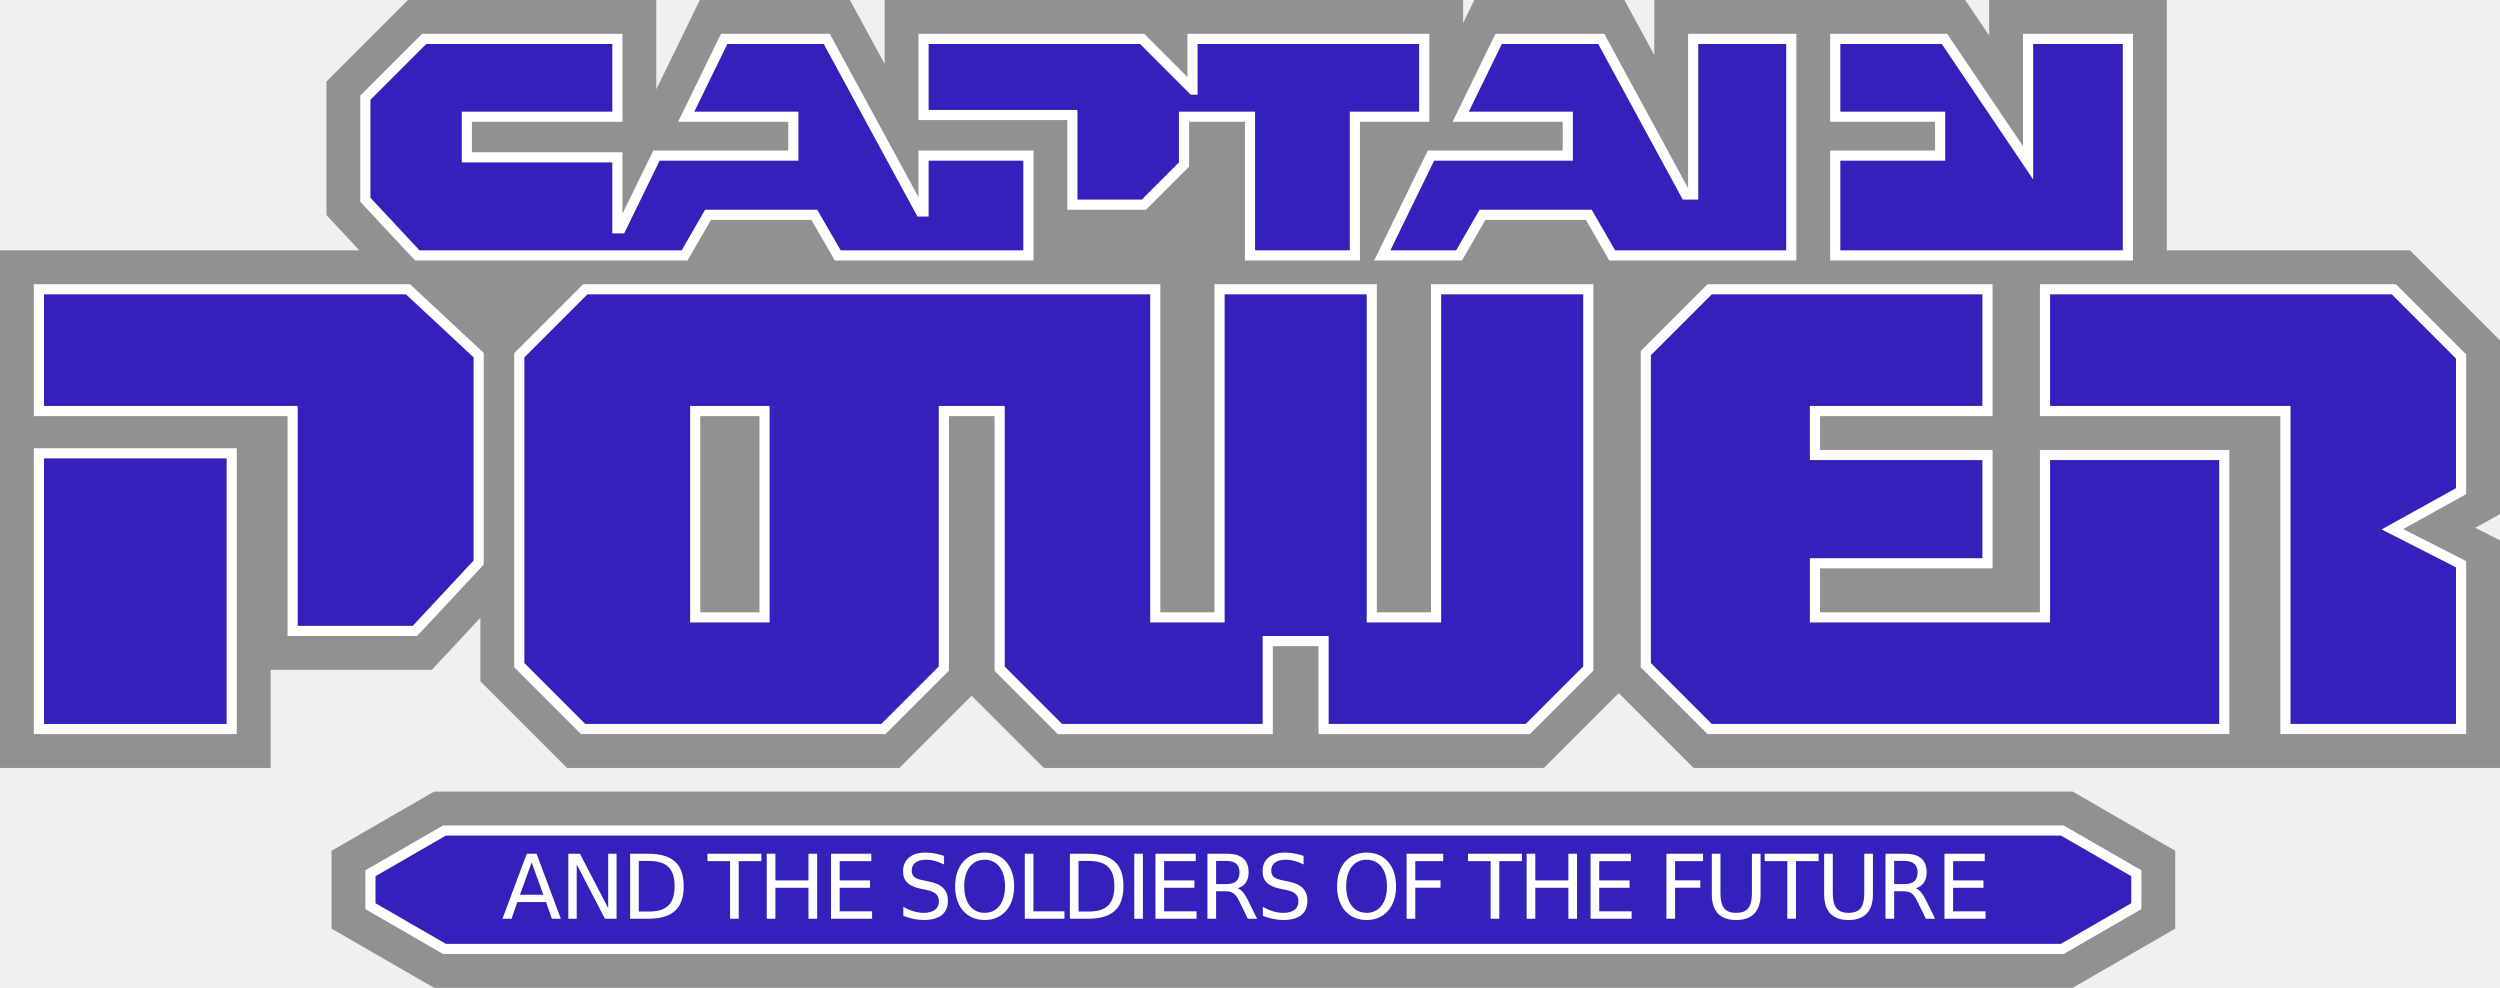
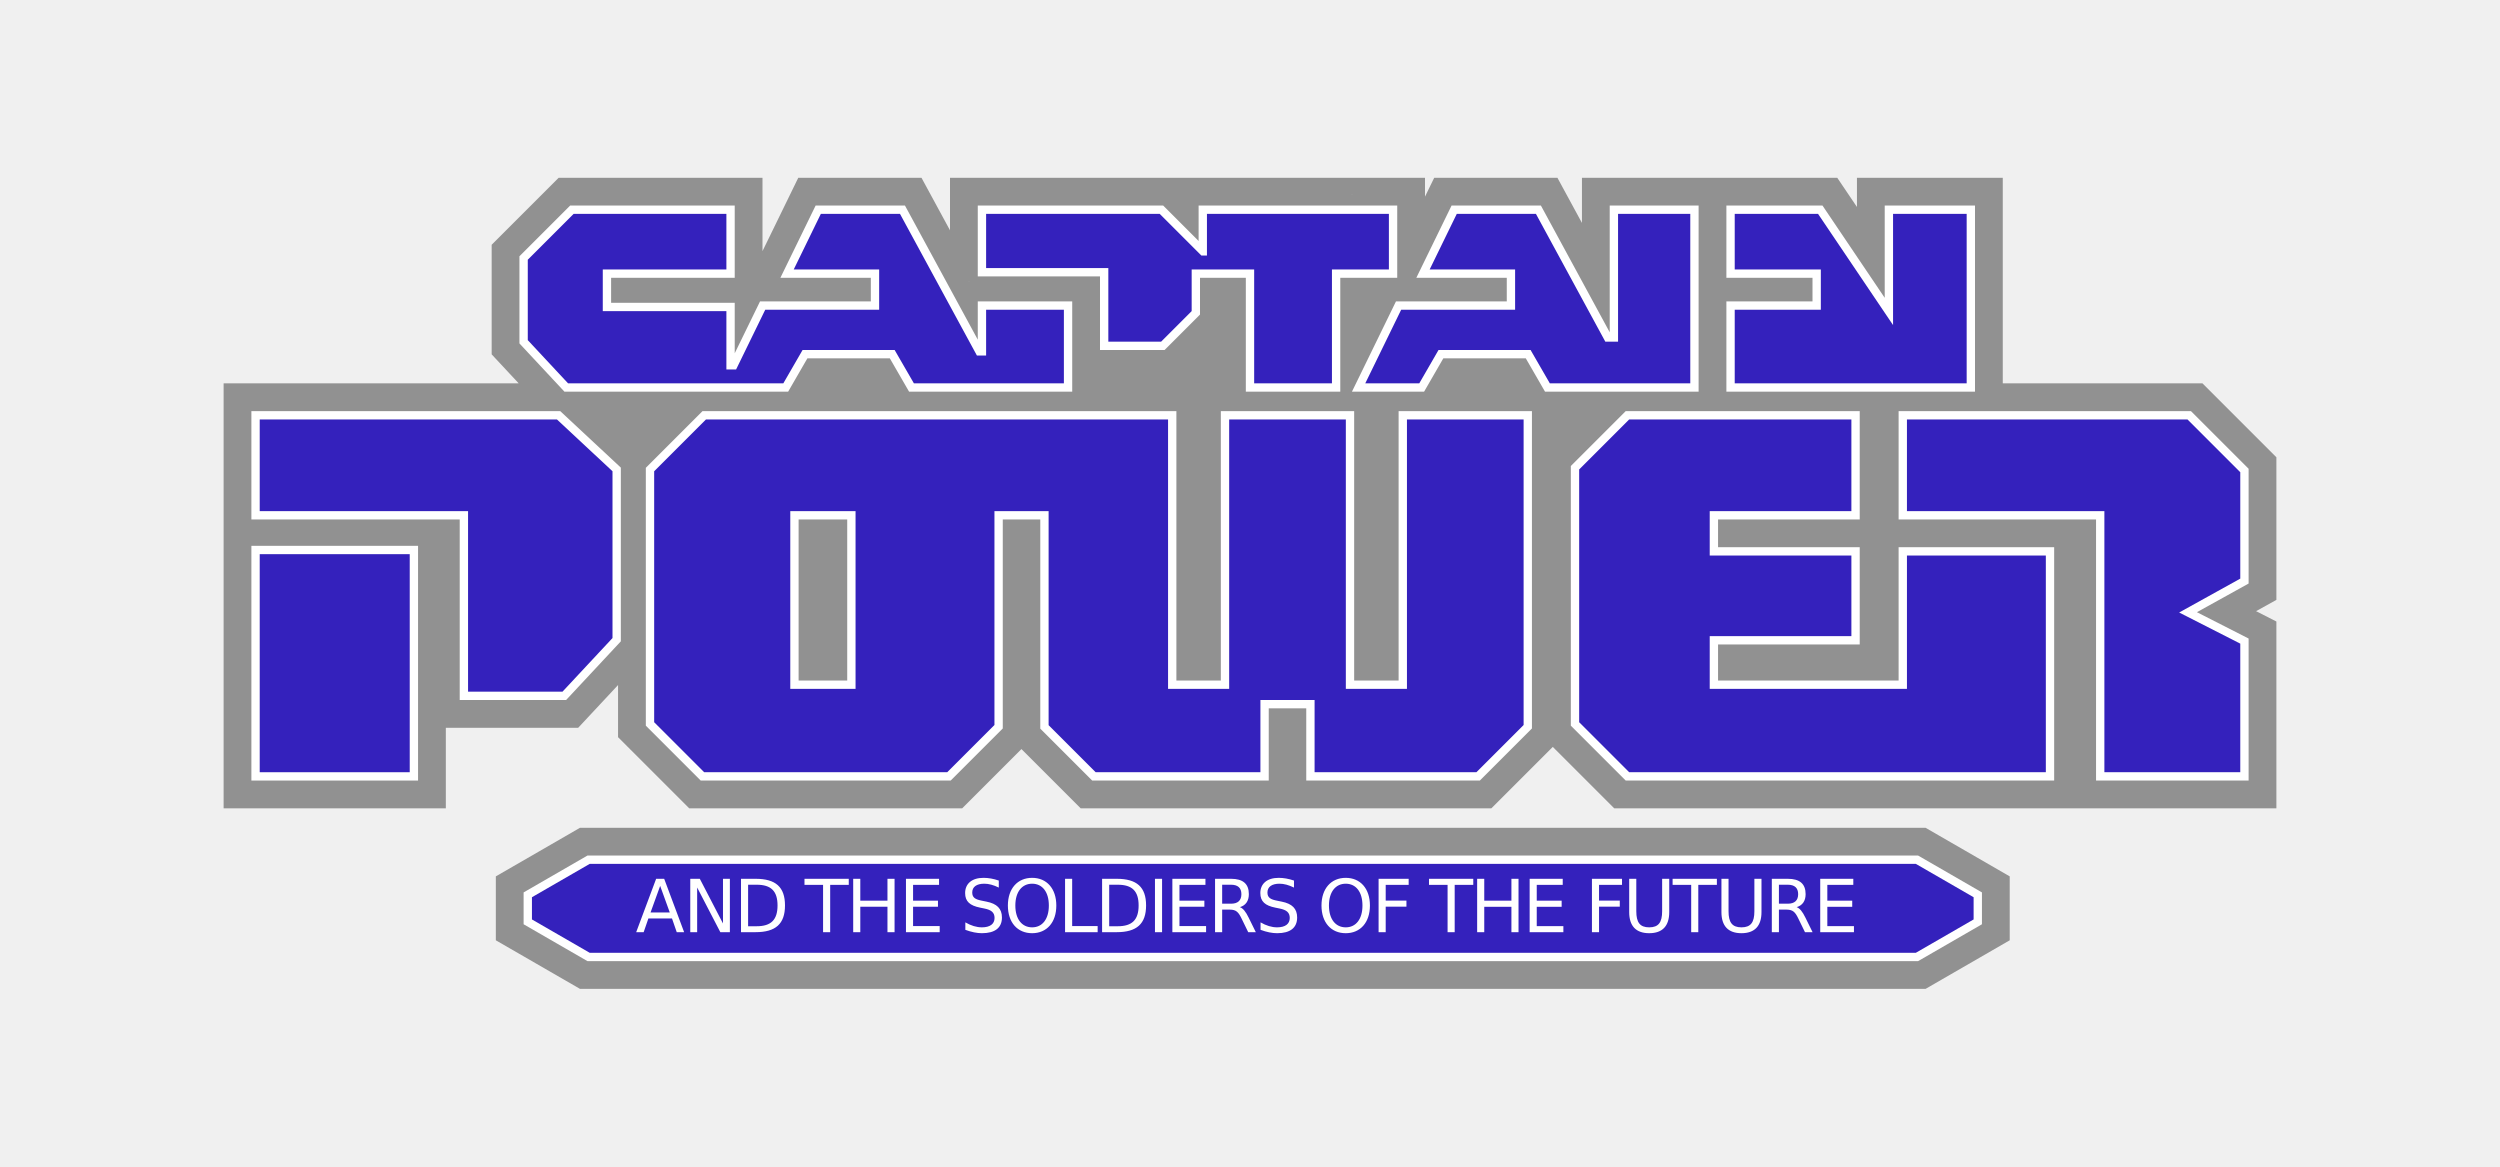
- <svg xmlns="http://www.w3.org/2000/svg" width="739.001mm" height="291.999mm" viewBox="0 0 739.001 291.999" version="1.1" id="svg1" xml:space="preserve">
+ <svg xmlns="http://www.w3.org/2000/svg" width="900mm" height="420mm" viewBox="0 0 900 420" version="1.1" id="svg1" xml:space="preserve">
  <defs id="defs1">
    <marker id="DistanceX" orient="auto" refX="0" refY="0" style="overflow:visible">
      <path d="M 3,-3 -3,3 M 0,-5 V 5" style="stroke:#000000;stroke-width:0.5" id="path1" />
    </marker>
    <pattern id="Hatch" patternUnits="userSpaceOnUse" width="8" height="8" x="0" y="0">
      <path d="M8 4 l-4,4" stroke="#000000" stroke-width="0.25" linecap="square" id="path2" />
      <path d="M6 2 l-4,4" stroke="#000000" stroke-width="0.25" linecap="square" id="path3" />
      <path d="M4 0 l-4,4" stroke="#000000" stroke-width="0.25" linecap="square" id="path4" />
    </pattern>
    <symbol id="*Model_Space" />
    <symbol id="*Paper_Space" />
    <symbol id="*Paper_Space0" />
  </defs>
-   <text xml:space="preserve" style="font-weight:bold;font-size:26.096px;line-height:0;font-family:'Adobe Fan Heiti Std';-inkscape-font-specification:'Adobe Fan Heiti Std Bold';text-align:start;letter-spacing:0px;word-spacing:0px;writing-mode:lr-tb;direction:ltr;text-anchor:start;display:none;fill:#3421bc;fill-opacity:1;stroke:none;stroke-width:23.672;stroke-linecap:square;stroke-linejoin:round;stroke-miterlimit:0.5;stroke-opacity:1;paint-order:fill markers stroke" x="149.828" y="268.853" id="text7" transform="scale(0.9899529,1.010149)">
-     <tspan id="tspan7" style="font-style:normal;font-variant:normal;font-weight:500;font-stretch:normal;font-family:'Prima Sans';-inkscape-font-specification:'Prima Sans Medium';fill:#ffffff;stroke-width:23.672" x="-0.477" y="-0.468">AND THE SOLDIERS OF THE FUTURE</tspan>
+   <text xml:space="preserve" style="font-weight:bold;font-size:26.096px;line-height:0;font-family:'Adobe Fan Heiti Std';-inkscape-font-specification:'Adobe Fan Heiti Std Bold';text-align:start;letter-spacing:0px;word-spacing:0px;writing-mode:lr-tb;direction:ltr;text-anchor:start;display:none;fill:#3421bc;fill-opacity:1;stroke:none;stroke-width:23.672;stroke-linecap:square;stroke-linejoin:round;stroke-miterlimit:0.5;stroke-opacity:1;paint-order:fill markers stroke" x="231.145" y="332.211" id="text7" transform="scale(0.9899529,1.010149)">
+     <tspan id="tspan7" style="font-style:normal;font-variant:normal;font-weight:500;font-stretch:normal;font-family:'Prima Sans';-inkscape-font-specification:'Prima Sans Medium';fill:#ffffff;stroke-width:23.672" x="0" y="29.699">AND THE SOLDIERS OF THE FUTURE</tspan>
  </text>
-   <g id="g6" style="display:inline" transform="translate(-0.47241,-0.4724136)">
+   <g id="g6" style="display:inline" transform="translate(80.02718,63.52811)">
    <path id="path323" style="display:inline;fill:#919191;fill-opacity:1;stroke:none;stroke-width:0.945;stroke-linecap:round" d="m 128.774,234.472 -30.301,17.495 v 23.01 l 30.301,17.494 h 484.398 l 30.3,-17.494 v -23.01 l -30.3,-17.495 z" />
    <path id="path45" style="display:inline;fill:#919191;fill-opacity:1;stroke:none;stroke-width:0.945;stroke-linecap:round" d="M 432.972,0.472 H 261.972 V 19.38 L 251.706,0.472 H 207.349 L 194.473,26.874 V 0.472 H 121.088 L 96.973,24.588 v 39.456 l 9.725,10.429 m 0,0 H 0.472 V 227.472 h 80 v -29 h 47.653 l 14.347,-15.386 v 18.771 l 25.615,25.615 h 98.271 l 21.331,-21.332 21.333,21.332 h 147.836 l 22.114,-22.115 22.117,22.115 h 238.384 v -67.257 l -7.313,-3.727 7.313,-4.054 V 101.088 L 712.856,74.472 H 640.971 V 0.472 H 588.473 V 10.98 L 581.385,0.472 H 489.474 V 16.73 L 480.645,0.472 h -44.357 l -3.315,6.797 V 0.472" />
  </g>
-   <g id="g5" style="display:inline" transform="translate(-0.47241,-0.4724136)">
+   <g id="g5" style="display:inline" transform="translate(80.02718,63.52811)">
    <path id="path331" style="display:inline;fill:#ffffff;fill-opacity:1;stroke:none;stroke-width:0.945;stroke-linecap:round" d="m 131.453,244.473 -22.981,13.268 v 11.464 l 22.981,13.269 H 610.491 l 22.982,-13.269 v -11.464 l -22.982,-13.268 z" />
    <path id="path49" style="display:inline;fill:#ffffff;fill-opacity:1;stroke:none;stroke-width:0.945;stroke-linecap:round" d="M 70.472,217.472 V 132.972 H 10.473 v 84.5 z" />
    <path id="path57" style="display:inline;fill:#ffffff;fill-opacity:1;stroke:none;stroke-width:0.945;stroke-linecap:round" d="M 121.654,84.472 H 10.473 v 39 h 75 v 65 h 38.305 l 19.696,-21.121 v -62.533 z" />
    <path d="m 172.88,84.472 -20.408,20.408 v 92.835 l 19.757,19.757 H 262.215 L 280.971,198.715 v -75.242 h 13.502 v 75.309 l 18.69,18.691 h 63.558 v -26 h 13.502 v 26 H 452.715 L 471.471,198.715 V 84.472 h -47.998 V 181.472 H 407.471 V 84.472 h -47.998 V 181.472 H 343.472 V 84.472 Z m 34.592,39 h 17.5 v 58 h -17.5 z" style="display:inline;fill:#ffffff;stroke-width:0.945;stroke-linecap:round" id="path5" />
    <path id="path98" style="display:inline;fill:#ffffff;fill-opacity:1;stroke:none;stroke-width:0.945;stroke-linecap:round" d="m 485.473,104.23 v 93.485 l 19.756,19.757 h 154.242 V 133.472 h -55.999 v 48 H 538.472 V 168.473 H 589.473 V 133.472 h -51.001 v -10 H 589.473 V 84.472 h -84.243 z" />
    <path id="path108" style="display:inline;fill:#ffffff;fill-opacity:1;stroke:none;stroke-width:0.945;stroke-linecap:round" d="m 674.55,123.472 v 94 h 54.922 V 166.344 l -18.611,-9.483 18.611,-10.316 V 105.23 L 708.715,84.472 H 603.472 v 39 z" />
    <path id="path132" style="display:inline;fill:#ffffff;fill-opacity:1;stroke:none;stroke-width:0.945;stroke-linecap:round" d="m 139.972,45.473 v -9 m 0,0 h 44.5 V 10.472 H 125.23 L 106.972,28.73 v 31.375 l 16.196,17.368 h 80.536 l 6.928,-12 h 29.68 l 6.927,12 h 58.732 V 44.972 h -33.999 v 13.782 L 245.758,10.472 h -32.16 l -12.681,26 h 32.556 v 8.5 h -39.888 l -9.112,18.682 V 45.473 h -44.5" />
    <path id="path148" style="display:inline;fill:#ffffff;fill-opacity:1;stroke:none;stroke-width:0.945;stroke-linecap:round" d="m 339.214,62.473 12.758,-12.757 v -13.243 h 16.499 v 41 h 34.002 V 36.472 h 20.5 V 10.472 h -71.501 V 23.23 L 338.714,10.472 h -66.741 v 25.5 h 44 v 26.5 z" />
    <path id="path163" style="display:inline;fill:#ffffff;fill-opacity:1;stroke:none;stroke-width:0.945;stroke-linecap:round" d="m 422.524,44.972 -15.851,32.5 h 25.971 l 6.927,-12 h 29.681 l 6.927,12 h 55.295 V 10.472 H 499.472 V 56.105 L 474.697,10.472 h -32.16 l -12.681,26 h 32.557 v 8.5 z" />
    <path id="path174" style="display:inline;fill:#ffffff;fill-opacity:1;stroke:none;stroke-width:0.945;stroke-linecap:round" d="m 572.474,36.472 v 8.5 H 541.472 v 32.5 h 89.501 V 10.472 H 598.471 V 43.689 L 576.067,10.472 H 541.472 v 26 z" />
  </g>
-   <g id="g7" transform="translate(-0.47241,-0.4724136)">
+   <g id="g7" transform="translate(80.02718,63.52811)">
    <path id="path339" style="display:inline;fill:#3421bc;fill-opacity:1;stroke:none;stroke-width:0.945;stroke-linecap:round" d="M 609.687,247.472 H 132.257 l -20.785,12 v 8 l 20.785,12 h 477.43 l 20.786,-12 v -8 z" />
    <path id="path178" style="display:inline;fill:#3421bc;fill-opacity:1;stroke:none;stroke-width:0.945;stroke-linecap:round" d="M 67.473,214.472 V 135.972 H 13.472 v 78.5 z" />
    <path id="path186" style="display:inline;fill:#3421bc;fill-opacity:1;stroke:none;stroke-width:0.945;stroke-linecap:round" d="m 122.473,185.472 18,-19.302 V 106.123 L 120.473,87.472 H 13.472 v 33 h 75 v 65 z" />
    <path d="m 174.123,87.473 -18.65,18.65 v 90.35 l 18,18 h 87.499 l 17.002,-17 v -77 h 19.5 v 77.067 l 16.933,16.934 h 59.315 v -26 h 19.502 v 26 h 58.248 l 17.002,-17 V 87.473 H 426.474 V 184.472 H 404.474 V 87.473 H 362.473 V 184.472 H 340.474 V 87.473 Z m 30.35,33 h 23.5 v 64 h -23.5 z" style="display:inline;fill:#3421bc;fill-opacity:1;stroke:none;stroke-width:0.945;stroke-linecap:round" id="path6" />
    <path id="path235" style="display:inline;fill:#3421bc;fill-opacity:1;stroke:none;stroke-width:0.945;stroke-linecap:round" d="m 535.472,136.473 h 51.001 v 29 h -51.001 v 19 h 71.001 v -48 h 50.001 v 78 H 506.473 l -18,-18 v -91 l 18,-18 h 79.999 v 33 h -51.001 v 16" />
    <path id="path245" style="display:inline;fill:#3421bc;fill-opacity:1;stroke:none;stroke-width:0.945;stroke-linecap:round" d="M 606.472,120.472 V 87.472 h 100.999 l 19,19 v 38.305 l -22,12.195 22,11.21 v 46.29 h -48.921 v -94 z" />
    <path id="path315" style="display:inline;fill:#3421bc;fill-opacity:1;stroke:none;stroke-width:0.945;stroke-linecap:round" d="m 184.972,69.472 10.486,-21.5 h 41.013 V 33.472 H 205.718 l 9.755,-20 h 28.5 l 27.691,51 h 3.31 v -16.5 h 27.998 v 26.5 h -53.999 l -6.929,-12 h -33.143 l -6.928,12 h -77.5 L 109.973,58.923 V 29.972 l 16.5,-16.5 h 55 v 20 h -44.5 v 15 h 44.5 v 21 z" />
    <path id="path289" style="display:inline;fill:#3421bc;fill-opacity:1;stroke:none;stroke-width:0.945;stroke-linecap:round" d="M 348.972,48.472 V 33.472 h 22.5 v 41 h 28.001 V 33.472 h 20.5 V 13.472 h -65.5 v 15 h -2 L 337.473,13.472 h -62.5 v 19.5 h 44 v 26.5 h 19 z" />
    <path id="path272" style="display:inline;fill:#3421bc;fill-opacity:1;stroke:none;stroke-width:0.945;stroke-linecap:round" d="M 502.473,59.472 V 13.472 h 26.001 v 61 H 477.911 L 470.982,62.473 h -33.142 l -6.929,12 h -19.439 l 12.925,-26.5 h 41.013 v -14.5 h -30.753 l 9.753,-20 h 28.501 l 24.977,46 h 4.585" />
    <path id="path256" style="display:inline;fill:#3421bc;fill-opacity:1;stroke:none;stroke-width:0.945;stroke-linecap:round" d="M 544.473,33.472 V 13.472 h 30.001 l 26.998,40.029 V 13.472 h 26.501 v 61 H 544.473 V 47.972 h 30.999 v -14.5 h -30.999" />
  </g>
-   <path style="font-weight:500;font-size:26.096px;line-height:0;font-family:'Prima Sans';-inkscape-font-specification:'Prima Sans Medium';letter-spacing:0px;word-spacing:0px;fill:#ffffff;stroke-width:23.672;stroke-linecap:square;stroke-linejoin:round;stroke-miterlimit:0.5;paint-order:fill markers stroke" d="m 155.712,252.364 -7.182,19.217 h 2.687 l 1.705,-4.93 h 8.499 l 1.705,4.93 h 2.661 l -7.182,-19.217 z m 1.447,2.557 3.462,9.569 h -6.924 z m 10.838,-2.557 v 19.217 h 2.48 v -16.08 l 8.344,16.08 h 3.436 v -19.217 h -2.48 v 16.08 l -8.344,-16.08 z m 18.266,0 v 19.217 h 5.244 c 7.259,0 10.592,-3.005 10.592,-9.622 0,-6.617 -3.333,-9.595 -10.592,-9.595 z m 2.558,2.135 h 3.074 c 5.193,0 7.518,2.293 7.518,7.46 0,5.167 -2.325,7.487 -7.518,7.487 h -3.074 z m 20.295,-2.135 v 2.188 h 6.691 v 17.029 h 2.558 v -17.029 h 6.691 v -2.188 z m 17.535,0 v 19.217 h 2.558 v -9.147 h 9.778 v 9.147 h 2.558 v -19.217 h -2.558 v 7.882 h -9.778 v -7.882 z m 18.998,0 v 19.217 h 12.142 v -2.188 h -9.584 v -6.959 h 8.964 v -2.188 h -8.964 v -5.694 h 9.352 v -2.188 z m 33.416,0.633 c -1.938,-0.659 -3.772,-0.975 -5.503,-0.975 -4.211,0 -6.614,2.135 -6.614,5.483 0,3.032 1.731,4.508 5.399,5.246 l 1.55,0.316 c 2.506,0.501 3.643,1.45 3.643,3.401 0,2.135 -1.602,3.374 -4.547,3.374 -1.938,0 -3.927,-0.606 -5.968,-1.793 v 2.689 c 2.196,0.817 4.211,1.213 5.968,1.213 4.753,0 7.208,-1.977 7.208,-5.668 0,-3.163 -1.808,-4.956 -5.554,-5.694 l -1.55,-0.316 c -2.454,-0.474 -3.591,-1.081 -3.591,-2.979 0,-2.003 1.55,-3.163 4.34,-3.163 1.628,0 3.333,0.474 5.219,1.397 z m 12.004,-0.975 c -5.244,0 -8.732,3.849 -8.732,9.965 0,6.142 3.488,9.965 8.732,9.965 5.244,0 8.706,-3.849 8.706,-9.965 0,-6.116 -3.462,-9.965 -8.706,-9.965 z m 0,2.109 c 3.617,0 6.019,2.9 6.019,7.856 0,4.956 -2.403,7.856 -6.019,7.856 -3.617,0 -6.045,-2.9 -6.045,-7.856 0,-4.956 2.428,-7.856 6.045,-7.856 z m 11.855,-1.766 v 19.217 h 11.729 v -2.188 h -9.171 v -17.029 z m 13.331,0 v 19.217 h 5.244 c 7.259,0 10.592,-3.005 10.592,-9.622 0,-6.617 -3.333,-9.595 -10.592,-9.595 z m 2.558,2.135 h 3.074 c 5.193,0 7.518,2.293 7.518,7.46 0,5.167 -2.325,7.487 -7.518,7.487 h -3.074 z m 16.476,-2.135 v 19.217 h 2.558 v -19.217 z m 6.263,0 v 19.217 h 12.142 v -2.188 h -9.585 v -6.959 h 8.964 v -2.188 h -8.964 v -5.694 h 9.352 v -2.188 z m 17.927,2.135 h 3.203 c 2.454,0 3.72,1.16 3.72,3.401 0,2.241 -1.266,3.427 -3.72,3.427 h -3.203 z m 6.381,8.067 c 2.093,-0.606 3.229,-2.241 3.229,-4.666 0,-3.717 -2.118,-5.536 -6.407,-5.536 h -5.761 v 19.217 h 2.558 v -8.119 h 2.764 c 2.299,0 3.126,0.949 4.211,3.19 l 2.403,4.93 h 2.738 l -2.583,-5.246 c -1.033,-2.135 -2.041,-3.374 -3.152,-3.77 z m 19.477,-9.569 c -1.938,-0.659 -3.772,-0.975 -5.503,-0.975 -4.211,0 -6.614,2.135 -6.614,5.483 0,3.032 1.731,4.508 5.399,5.246 l 1.55,0.316 c 2.506,0.501 3.643,1.45 3.643,3.401 0,2.135 -1.602,3.374 -4.547,3.374 -1.938,0 -3.927,-0.606 -5.968,-1.793 v 2.689 c 2.196,0.817 4.211,1.213 5.968,1.213 4.753,0 7.208,-1.977 7.208,-5.668 0,-3.163 -1.808,-4.956 -5.554,-5.694 l -1.55,-0.316 c -2.454,-0.474 -3.591,-1.081 -3.591,-2.979 0,-2.003 1.55,-3.163 4.34,-3.163 1.628,0 3.333,0.474 5.219,1.397 z m 18.631,-0.975 c -5.244,0 -8.732,3.849 -8.732,9.965 0,6.142 3.488,9.965 8.732,9.965 5.244,0 8.706,-3.849 8.706,-9.965 0,-6.116 -3.462,-9.965 -8.706,-9.965 z m 0,2.109 c 3.617,0 6.019,2.9 6.019,7.856 0,4.956 -2.403,7.856 -6.019,7.856 -3.617,0 -6.045,-2.9 -6.045,-7.856 0,-4.956 2.428,-7.856 6.045,-7.856 z m 11.827,-1.766 v 19.217 h 2.558 V 262.408 h 7.466 v -2.188 h -7.466 v -5.668 h 8.267 v -2.188 z m 18.144,0 v 2.188 h 6.691 v 17.029 h 2.558 v -17.029 h 6.691 v -2.188 z m 17.336,0 v 19.217 h 2.558 v -9.147 h 9.778 v 9.147 h 2.558 v -19.217 h -2.558 v 7.882 h -9.778 v -7.882 z m 18.898,0 v 19.217 h 12.142 v -2.188 h -9.585 v -6.959 h 8.964 v -2.188 h -8.964 v -5.694 h 9.352 v -2.188 z m 22.426,0 v 19.217 h 2.558 V 262.408 h 7.466 v -2.188 h -7.466 v -5.668 h 8.267 v -2.188 z m 13.412,0 v 11.994 c 0,5.009 2.454,7.592 7.208,7.592 4.753,0 7.208,-2.583 7.208,-7.592 v -11.994 h -2.558 v 11.678 c 0,4.007 -1.292,5.799 -4.65,5.799 -3.358,0 -4.65,-1.793 -4.65,-5.799 v -11.678 z m 15.627,0 v 2.188 h 6.691 v 17.029 h 2.558 v -17.029 h 6.691 v -2.188 z m 17.581,0 v 11.994 c 0,5.009 2.454,7.592 7.208,7.592 4.753,0 7.208,-2.583 7.208,-7.592 v -11.994 h -2.558 v 11.678 c 0,4.007 -1.292,5.799 -4.65,5.799 -3.358,0 -4.65,-1.793 -4.65,-5.799 v -11.678 z m 20.694,2.135 h 3.203 c 2.454,0 3.72,1.16 3.72,3.401 0,2.241 -1.266,3.427 -3.72,3.427 h -3.203 z m 6.381,8.067 c 2.093,-0.606 3.229,-2.241 3.229,-4.666 0,-3.717 -2.118,-5.536 -6.407,-5.536 h -5.761 v 19.217 h 2.558 v -8.119 h 2.764 c 2.299,0 3.126,0.949 4.211,3.19 l 2.403,4.93 h 2.738 l -2.583,-5.246 c -1.033,-2.135 -2.041,-3.374 -3.152,-3.77 z m 8.487,-10.202 v 19.217 h 12.142 v -2.188 h -9.584 v -6.959 h 8.964 v -2.188 h -8.964 v -5.694 h 9.352 v -2.188 z" id="text1" aria-label="AND THE SOLDIERS OF THE FUTURE" />
+   <path style="font-weight:500;font-size:26.096px;line-height:0;font-family:'Prima Sans';-inkscape-font-specification:'Prima Sans Medium';letter-spacing:0px;word-spacing:0px;fill:#ffffff;stroke-width:23.672;stroke-linecap:square;stroke-linejoin:round;stroke-miterlimit:0.5;paint-order:fill markers stroke" d="m 236.211,316.365 -7.182,19.217 h 2.687 l 1.705,-4.93 h 8.499 l 1.705,4.93 h 2.661 l -7.182,-19.217 z m 1.447,2.557 3.462,9.569 h -6.924 z m 10.838,-2.557 v 19.217 h 2.48 v -16.08 l 8.344,16.08 h 3.436 v -19.217 h -2.48 v 16.08 l -8.344,-16.08 z m 18.266,0 v 19.217 h 5.244 c 7.259,0 10.592,-3.005 10.592,-9.622 0,-6.617 -3.333,-9.595 -10.592,-9.595 z m 2.558,2.135 h 3.074 c 5.193,0 7.518,2.293 7.518,7.46 0,5.167 -2.325,7.487 -7.518,7.487 h -3.074 z m 20.295,-2.135 v 2.188 h 6.691 v 17.029 h 2.558 v -17.029 h 6.691 v -2.188 z m 17.535,0 v 19.217 h 2.558 v -9.147 h 9.778 v 9.147 h 2.558 v -19.217 h -2.558 v 7.882 h -9.778 v -7.882 z m 18.998,0 v 19.217 h 12.142 v -2.188 h -9.584 v -6.959 h 8.964 v -2.188 h -8.964 v -5.694 h 9.352 v -2.188 z m 33.416,0.633 c -1.938,-0.659 -3.772,-0.975 -5.503,-0.975 -4.211,0 -6.614,2.135 -6.614,5.483 0,3.032 1.731,4.508 5.399,5.246 l 1.55,0.316 c 2.506,0.501 3.643,1.45 3.643,3.401 0,2.135 -1.602,3.374 -4.547,3.374 -1.938,0 -3.927,-0.606 -5.968,-1.793 v 2.689 c 2.196,0.817 4.211,1.213 5.968,1.213 4.753,0 7.208,-1.977 7.208,-5.668 0,-3.163 -1.808,-4.956 -5.554,-5.694 l -1.55,-0.316 c -2.454,-0.474 -3.591,-1.081 -3.591,-2.979 0,-2.003 1.55,-3.163 4.34,-3.163 1.628,0 3.333,0.474 5.219,1.397 z m 12.004,-0.975 c -5.244,0 -8.732,3.849 -8.732,9.965 0,6.142 3.488,9.965 8.732,9.965 5.244,0 8.706,-3.849 8.706,-9.965 0,-6.116 -3.462,-9.965 -8.706,-9.965 z m 0,2.109 c 3.617,0 6.019,2.9 6.019,7.856 0,4.956 -2.403,7.856 -6.019,7.856 -3.617,0 -6.045,-2.9 -6.045,-7.856 0,-4.956 2.428,-7.856 6.045,-7.856 z m 11.855,-1.766 v 19.217 h 11.729 v -2.188 h -9.171 v -17.029 z m 13.331,0 v 19.217 h 5.244 c 7.259,0 10.592,-3.005 10.592,-9.622 0,-6.617 -3.333,-9.595 -10.592,-9.595 z m 2.558,2.135 h 3.074 c 5.193,0 7.518,2.293 7.518,7.46 0,5.167 -2.325,7.487 -7.518,7.487 h -3.074 z m 16.476,-2.135 v 19.217 h 2.558 v -19.217 z m 6.263,0 v 19.217 h 12.142 v -2.188 h -9.585 v -6.959 h 8.964 v -2.188 h -8.964 v -5.694 h 9.352 v -2.188 z m 17.927,2.135 h 3.203 c 2.454,0 3.72,1.16 3.72,3.401 0,2.241 -1.266,3.427 -3.72,3.427 h -3.203 z m 6.381,8.067 c 2.093,-0.606 3.229,-2.241 3.229,-4.666 0,-3.717 -2.118,-5.536 -6.407,-5.536 h -5.761 v 19.217 h 2.558 v -8.119 h 2.764 c 2.299,0 3.126,0.949 4.211,3.19 l 2.403,4.93 h 2.738 l -2.583,-5.246 c -1.033,-2.135 -2.041,-3.374 -3.152,-3.77 z m 19.477,-9.569 c -1.938,-0.659 -3.772,-0.975 -5.503,-0.975 -4.211,0 -6.614,2.135 -6.614,5.483 0,3.032 1.731,4.508 5.399,5.246 l 1.55,0.316 c 2.506,0.501 3.643,1.45 3.643,3.401 0,2.135 -1.602,3.374 -4.547,3.374 -1.938,0 -3.927,-0.606 -5.968,-1.793 v 2.689 c 2.196,0.817 4.211,1.213 5.968,1.213 4.753,0 7.208,-1.977 7.208,-5.668 0,-3.163 -1.808,-4.956 -5.554,-5.694 l -1.55,-0.316 c -2.454,-0.474 -3.591,-1.081 -3.591,-2.979 0,-2.003 1.55,-3.163 4.34,-3.163 1.628,0 3.333,0.474 5.219,1.397 z m 18.631,-0.975 c -5.244,0 -8.732,3.849 -8.732,9.965 0,6.142 3.488,9.965 8.732,9.965 5.244,0 8.706,-3.849 8.706,-9.965 0,-6.116 -3.462,-9.965 -8.706,-9.965 z m 0,2.109 c 3.617,0 6.019,2.9 6.019,7.856 0,4.956 -2.403,7.856 -6.019,7.856 -3.617,0 -6.045,-2.9 -6.045,-7.856 0,-4.956 2.428,-7.856 6.045,-7.856 z m 11.827,-1.766 v 19.217 h 2.558 v -9.174 h 7.466 v -2.188 h -7.466 v -5.668 h 8.267 v -2.188 z m 18.144,0 v 2.188 h 6.691 v 17.029 h 2.558 v -17.029 h 6.691 v -2.188 z m 17.336,0 v 19.217 h 2.558 v -9.147 h 9.778 v 9.147 h 2.558 v -19.217 h -2.558 v 7.882 h -9.778 v -7.882 z m 18.898,0 v 19.217 h 12.142 v -2.188 h -9.585 v -6.959 h 8.964 v -2.188 h -8.964 v -5.694 h 9.352 v -2.188 z m 22.426,0 v 19.217 h 2.558 v -9.174 h 7.466 v -2.188 h -7.466 v -5.668 h 8.267 v -2.188 z m 13.412,0 v 11.994 c 0,5.009 2.454,7.592 7.208,7.592 4.753,0 7.208,-2.583 7.208,-7.592 v -11.994 h -2.558 v 11.678 c 0,4.007 -1.292,5.799 -4.65,5.799 -3.358,0 -4.65,-1.793 -4.65,-5.799 v -11.678 z m 15.627,0 v 2.188 h 6.691 v 17.029 h 2.558 v -17.029 h 6.691 v -2.188 z m 17.581,0 v 11.994 c 0,5.009 2.454,7.592 7.208,7.592 4.753,0 7.208,-2.583 7.208,-7.592 v -11.994 h -2.558 v 11.678 c 0,4.007 -1.292,5.799 -4.65,5.799 -3.358,0 -4.65,-1.793 -4.65,-5.799 v -11.678 z m 20.694,2.135 h 3.203 c 2.454,0 3.72,1.16 3.72,3.401 0,2.241 -1.266,3.427 -3.72,3.427 h -3.203 z m 6.381,8.067 c 2.093,-0.606 3.229,-2.241 3.229,-4.666 0,-3.717 -2.118,-5.536 -6.407,-5.536 h -5.761 v 19.217 h 2.558 v -8.119 h 2.764 c 2.299,0 3.126,0.949 4.211,3.19 l 2.403,4.93 h 2.738 l -2.583,-5.246 c -1.033,-2.135 -2.041,-3.374 -3.152,-3.77 z m 8.487,-10.202 v 19.217 h 12.142 v -2.188 h -9.584 v -6.959 h 8.964 v -2.188 h -8.964 v -5.694 h 9.352 v -2.188 z" id="text1" aria-label="AND THE SOLDIERS OF THE FUTURE" />
</svg>
